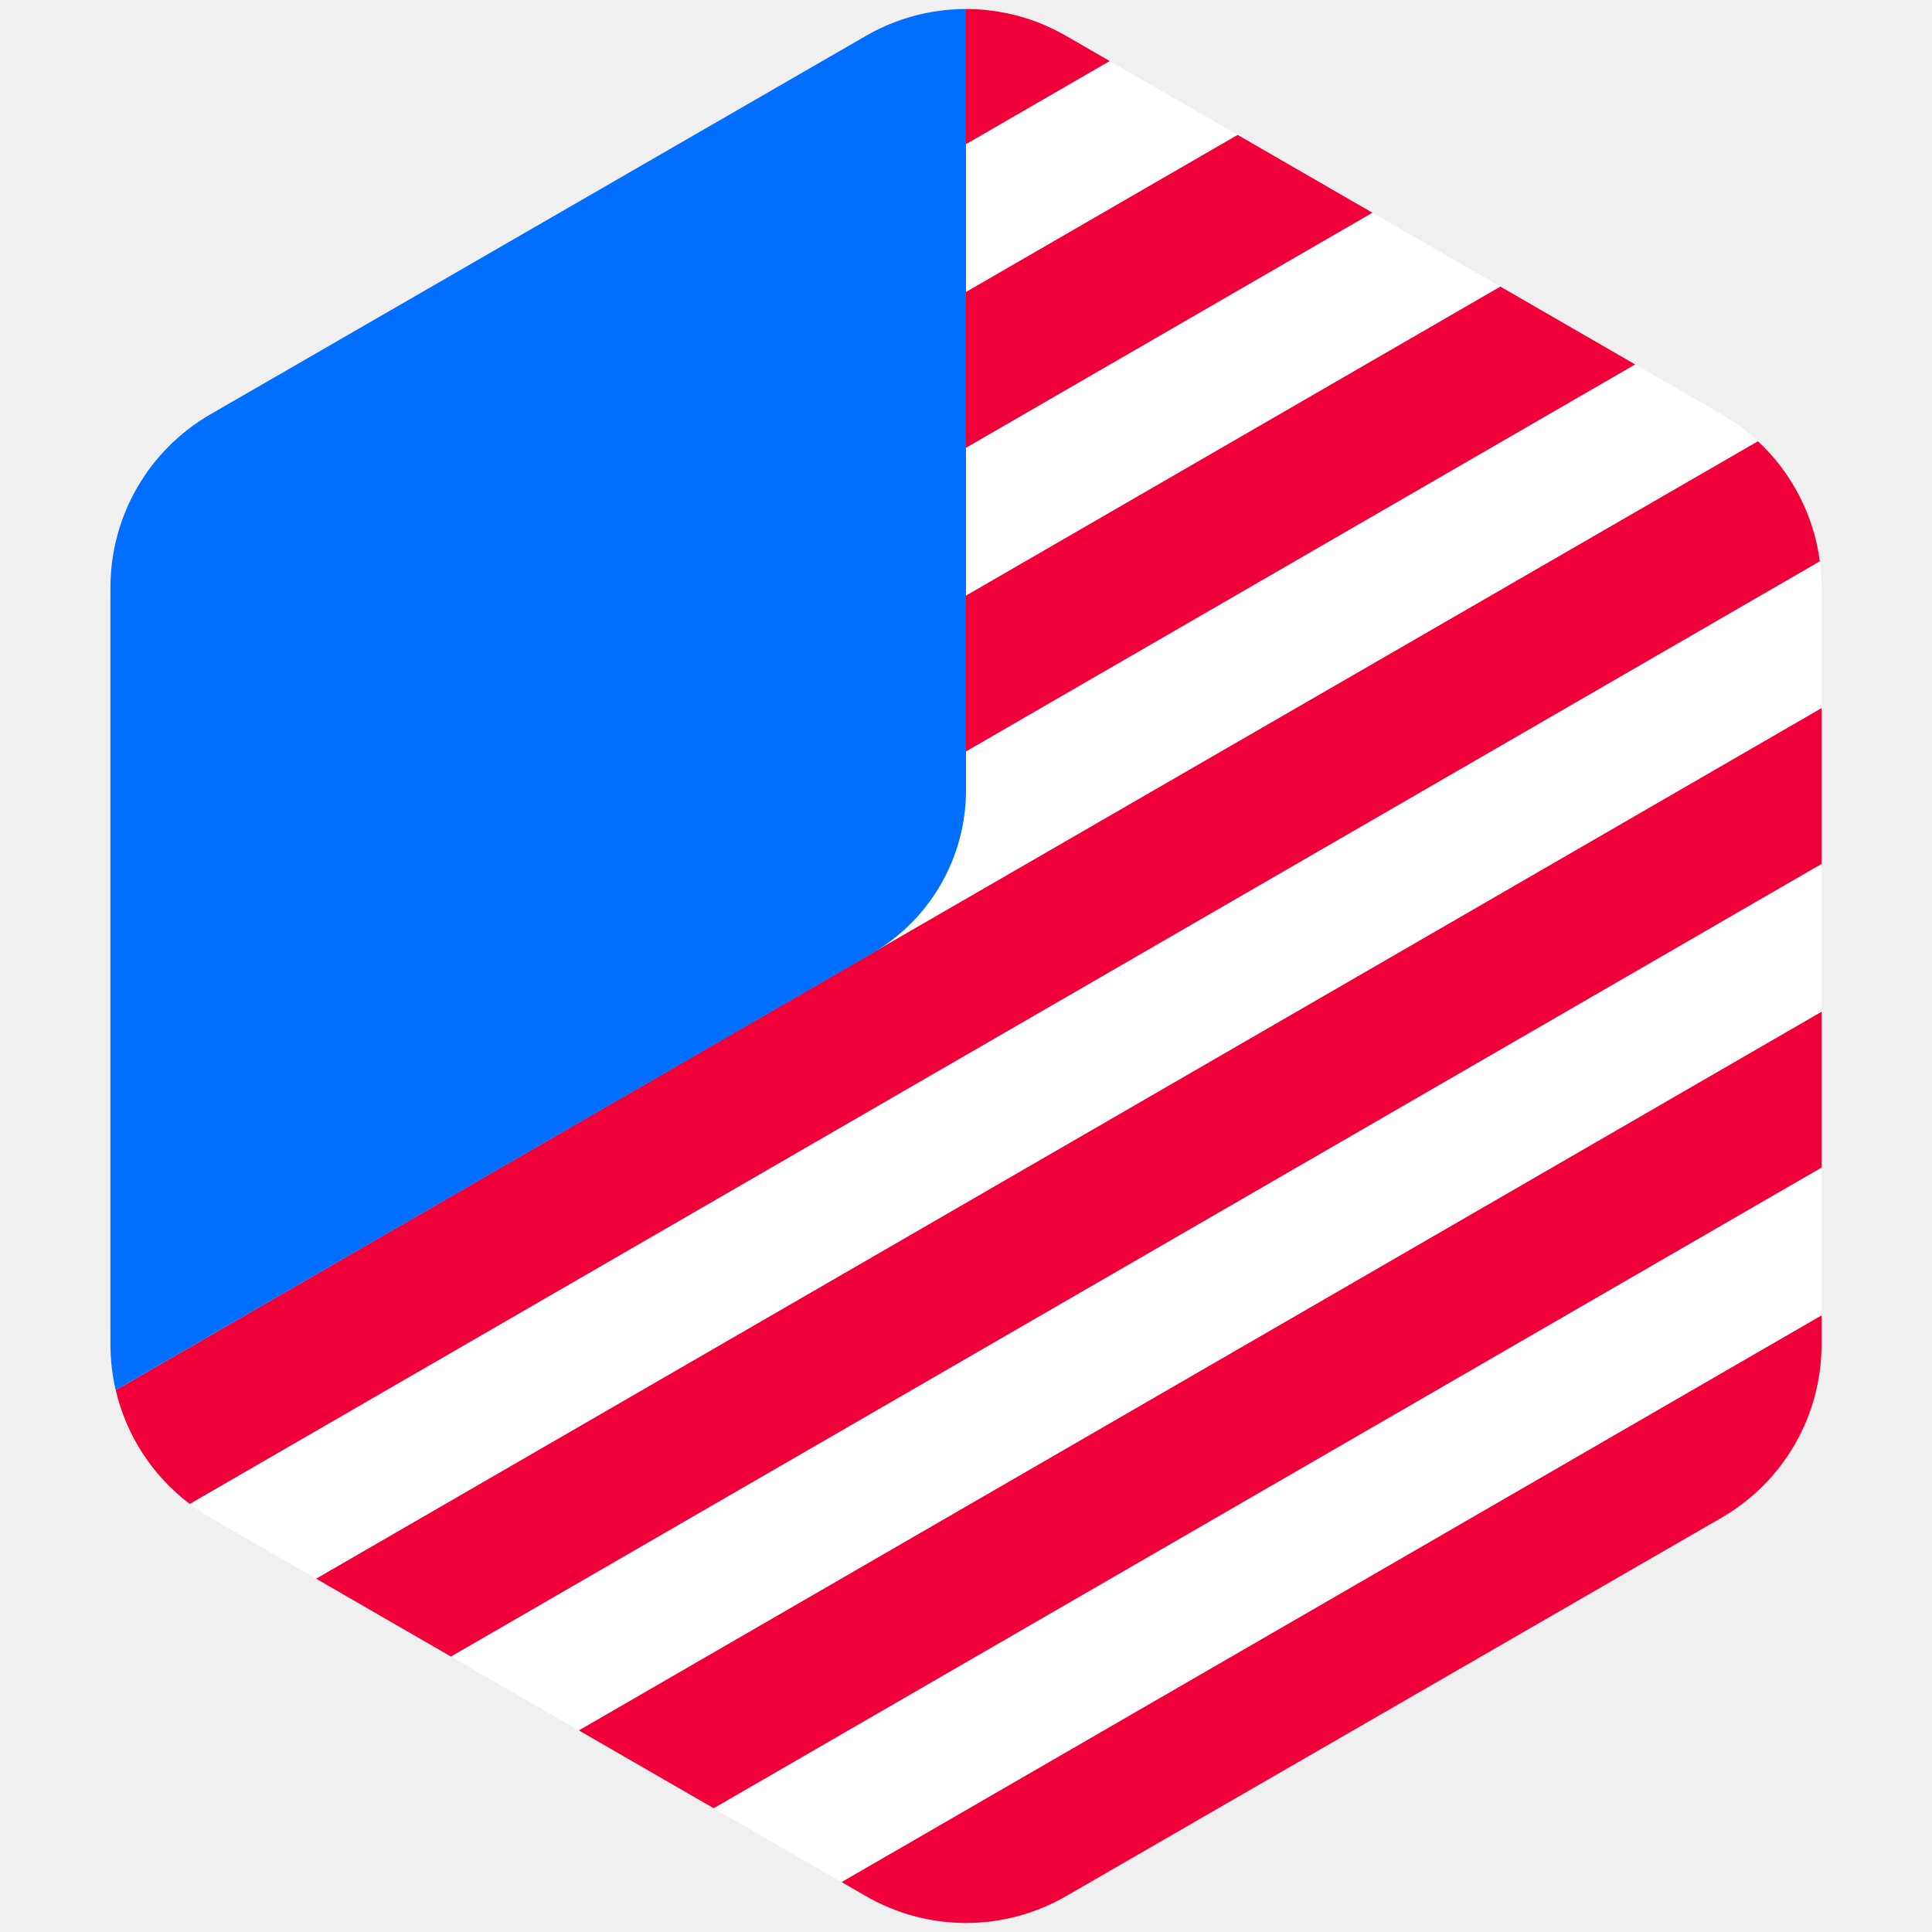
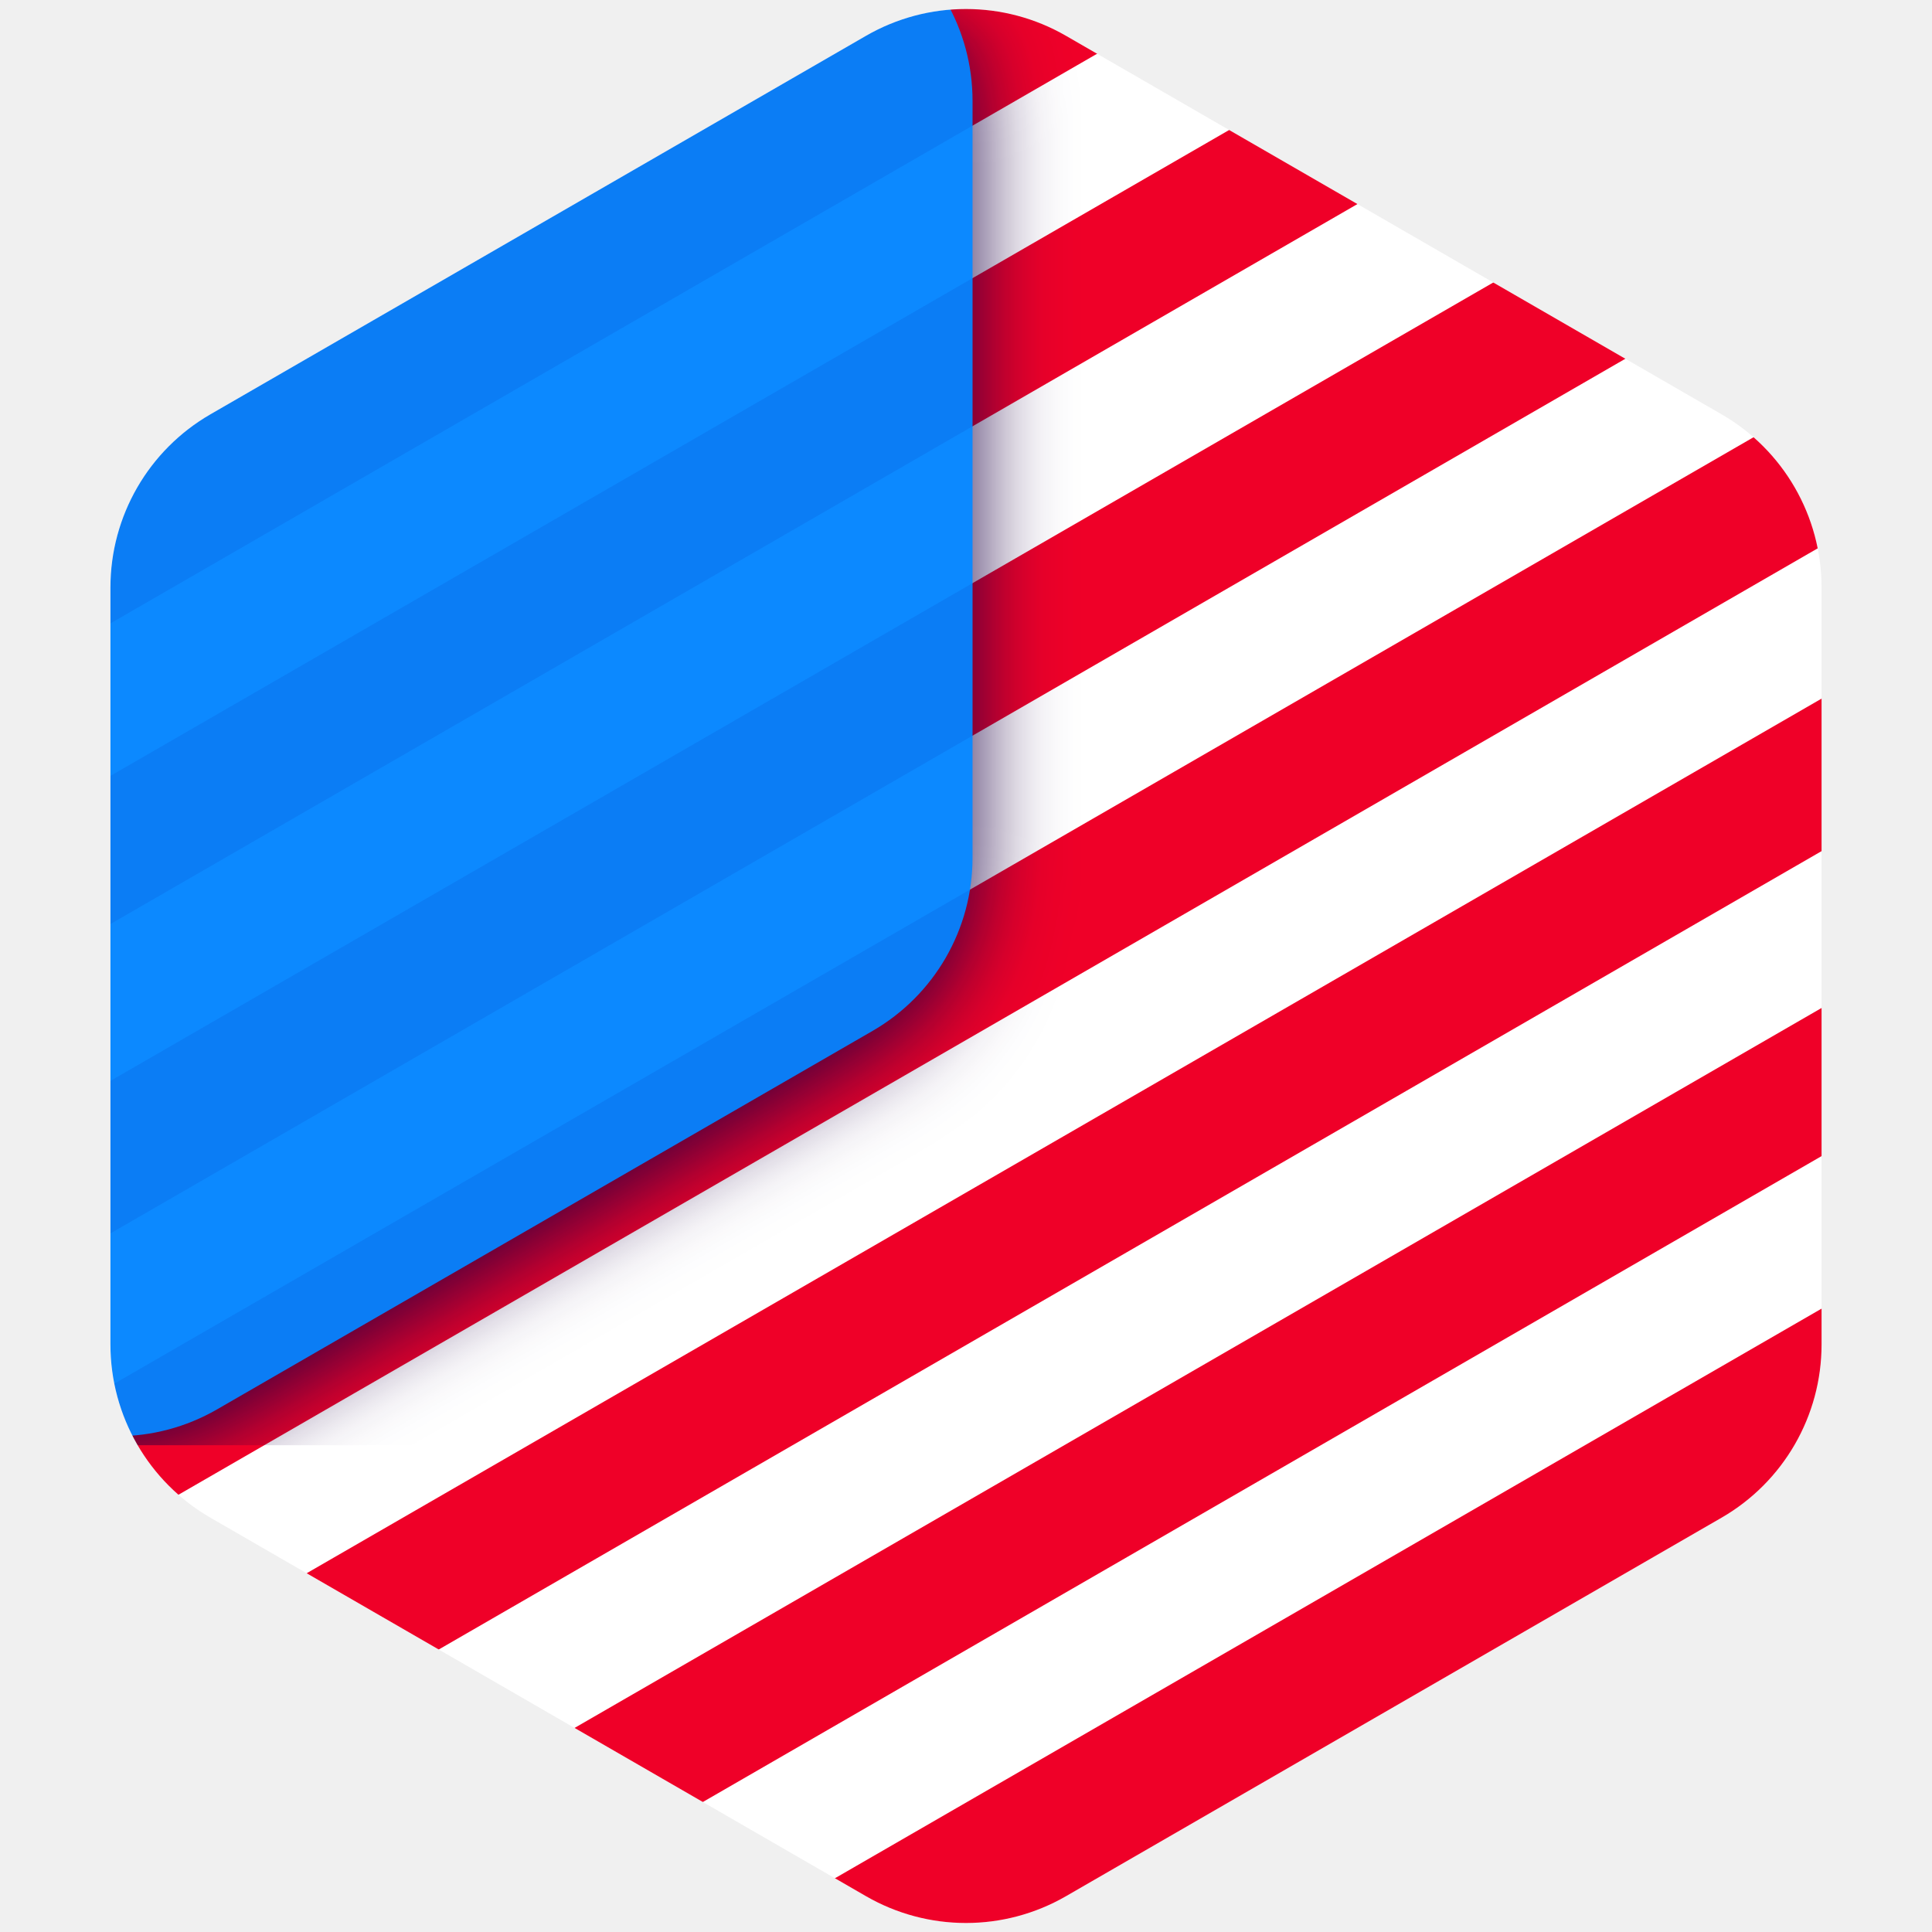
<svg xmlns="http://www.w3.org/2000/svg" width="124" height="124" viewBox="0 0 124 124" fill="none">
  <g clip-path="url(#clip0_64_19251)">
    <g clip-path="url(#clip1_64_19251)">
-       <path d="M55.582 2.298C59.553 0.005 64.447 0.005 68.418 2.298L110.494 26.591C114.466 28.884 116.912 33.121 116.912 37.707V86.293C116.912 90.879 114.466 95.116 110.494 97.409L68.418 121.702C64.447 123.995 59.553 123.995 55.582 121.702L13.506 97.409C9.534 95.116 7.088 90.879 7.088 86.293V37.707C7.088 33.121 9.534 28.884 13.506 26.591L55.582 2.298Z" fill="white" />
-       <path d="M62 28.74L88.087 13.654L79.433 8.658L62 18.739V28.74Z" fill="#EF0038" />
-       <path d="M71.224 3.918L68.418 2.298C66.432 1.152 64.216 0.578 62 0.578V9.252L71.224 3.918Z" fill="#EF0038" />
-       <path d="M7.425 89.217L61.973 48.244L62 38.227L96.296 18.394L104.95 23.39L61.973 48.244L7.425 89.217L112.831 28.32C114.998 30.341 116.411 33.063 116.802 36.025L12.177 96.528C9.779 94.713 8.104 92.119 7.425 89.217Z" fill="#EF0038" />
-       <path d="M116.912 45.448V37.68L116.912 37.707V86.293C116.912 90.879 114.466 95.116 110.494 97.409L68.418 121.702C64.447 123.995 59.553 123.995 55.582 121.702L54.015 120.797L116.912 84.424V74.937L45.806 116.057L37.152 111.061L116.912 64.936V55.449L28.942 106.321L20.288 101.325L116.912 45.448Z" fill="#EF0038" />
-       <path d="M13.506 26.591C9.534 28.884 7.088 33.121 7.088 37.707V86.293C7.088 87.29 7.203 88.27 7.425 89.218L55.945 61.205C59.692 59.042 62 55.044 62 50.718L62 0.578C59.785 0.578 57.569 1.151 55.584 2.297C55.584 2.297 55.583 2.298 55.582 2.298L13.506 26.591Z" fill="#006FFF" />
+       <g clip-path="url(#clip2_64_19251)">
+         <g clip-path="url(#clip3_64_19251)">
+           <path d="M55.582 2.298C59.553 0.005 64.447 0.005 68.418 2.298L110.494 26.591C114.466 28.884 116.912 33.121 116.912 37.707V86.293C116.912 90.879 114.466 95.116 110.494 97.409L68.418 121.702C64.447 123.995 59.553 123.995 55.582 121.702L13.506 97.409C9.534 95.116 7.088 90.879 7.088 86.293V37.707C7.088 33.121 9.534 28.884 13.506 26.591L55.582 2.298Z" fill="white" />
+         </g>
+         <mask id="mask0_64_19251" style="mask-type:alpha" maskUnits="userSpaceOnUse" x="0" y="0" width="124" height="124">
+           <g clip-path="url(#clip4_64_19251)">
+             <path d="M55.582 2.298C59.553 0.005 64.447 0.005 68.418 2.298L110.494 26.591C114.466 28.884 116.912 33.121 116.912 37.707V86.293C116.912 90.879 114.466 95.116 110.494 97.409L68.418 121.702C64.447 123.995 59.553 123.995 55.582 121.702L13.506 97.409C9.534 95.116 7.088 90.879 7.088 86.293V37.707C7.088 33.121 9.534 28.884 13.506 26.591L55.582 2.298Z" fill="white" />
+           </g>
+         </mask>
+         <g mask="url(#mask0_64_19251)">
+           <rect x="88.205" y="-16.611" width="8.477" height="124" transform="rotate(60 88.2053 -16.6111)" fill="#EF0028" />
+           <rect x="138.944" y="71.27" width="8.477" height="124" transform="rotate(60 138.944 71.2703)" fill="#EF0028" />
+           <rect x="130.588" y="56.798" width="8.234" height="124" transform="rotate(60 130.588 56.7982)" fill="#EF0028" />
+           <rect x="121.991" y="41.907" width="8.477" height="124" transform="rotate(60 121.991 41.9066)" fill="#EF0028" />
+           <rect x="113.635" y="27.434" width="8.234" height="124" transform="rotate(60 113.635 27.4345)" fill="#EF0028" />
+           <rect x="96.682" y="-1.929" width="8.234" height="124" transform="rotate(60 96.6819 -1.92926)" fill="#EF0028" />
+           <rect x="105.158" y="12.753" width="8.477" height="124" transform="rotate(60 105.158 12.7526)" fill="#EF0028" />
+           <g opacity="0.95" clip-path="url(#clip5_64_19251)" filter="url(#filter0_d_64_19251)">
+             <path d="M1.09 -28.944C5.061 -31.237 9.954 -31.237 13.926 -28.944L56.002 -4.651C59.974 -2.358 62.42 1.879 62.42 6.465L62.42 55.051C62.42 59.636 59.974 63.874 56.002 66.167L13.926 90.46C9.954 92.753 5.061 92.753 1.09 90.46L-40.986 66.167C-44.958 63.874 -47.404 59.636 -47.404 55.051L-47.404 6.465C-47.404 1.879 -44.958 -2.358 -40.986 -4.651L1.09 -28.944Z" fill="#0083FF" />
+           </g>
+         </g>
+       </g>
    </g>
  </g>
  <defs>
+     <filter id="filter0_d_64_19251" x="-60.305" y="-36.086" width="135.625" height="135.625" filterUnits="userSpaceOnUse" color-interpolation-filters="sRGB">
+       <feFlood flood-opacity="0" result="BackgroundImageFix" />
+       <feColorMatrix in="SourceAlpha" type="matrix" values="0 0 0 0 0 0 0 0 0 0 0 0 0 0 0 0 0 0 127 0" result="hardAlpha" />
+       <feOffset dy="0.969" />
+       <feGaussianBlur stdDeviation="2.906" />
+       <feColorMatrix type="matrix" values="0 0 0 0 0.117 0 0 0 0 0 0 0 0 0 0.263 0 0 0 1 0" />
+       <feBlend mode="color-burn" in2="BackgroundImageFix" result="effect1_dropShadow_64_19251" />
+       <feBlend mode="normal" in="SourceGraphic" in2="effect1_dropShadow_64_19251" result="shape" />
+     </filter>
    <clipPath id="clip0_64_19251">
      <rect width="124" height="124" fill="white" />
    </clipPath>
    <clipPath id="clip1_64_19251">
      <rect width="124" height="124" fill="white" />
    </clipPath>
+     <clipPath id="clip2_64_19251">
+       <rect width="124" height="124" fill="white" />
+     </clipPath>
+     <clipPath id="clip3_64_19251">
+       <rect width="124" height="124" fill="white" />
+     </clipPath>
+     <clipPath id="clip4_64_19251">
+       <rect width="124" height="124" fill="white" />
+     </clipPath>
+     <clipPath id="clip5_64_19251">
+       <rect width="124" height="124" fill="white" transform="translate(-54.4922 -31.2421)" />
+     </clipPath>
  </defs>
</svg>
